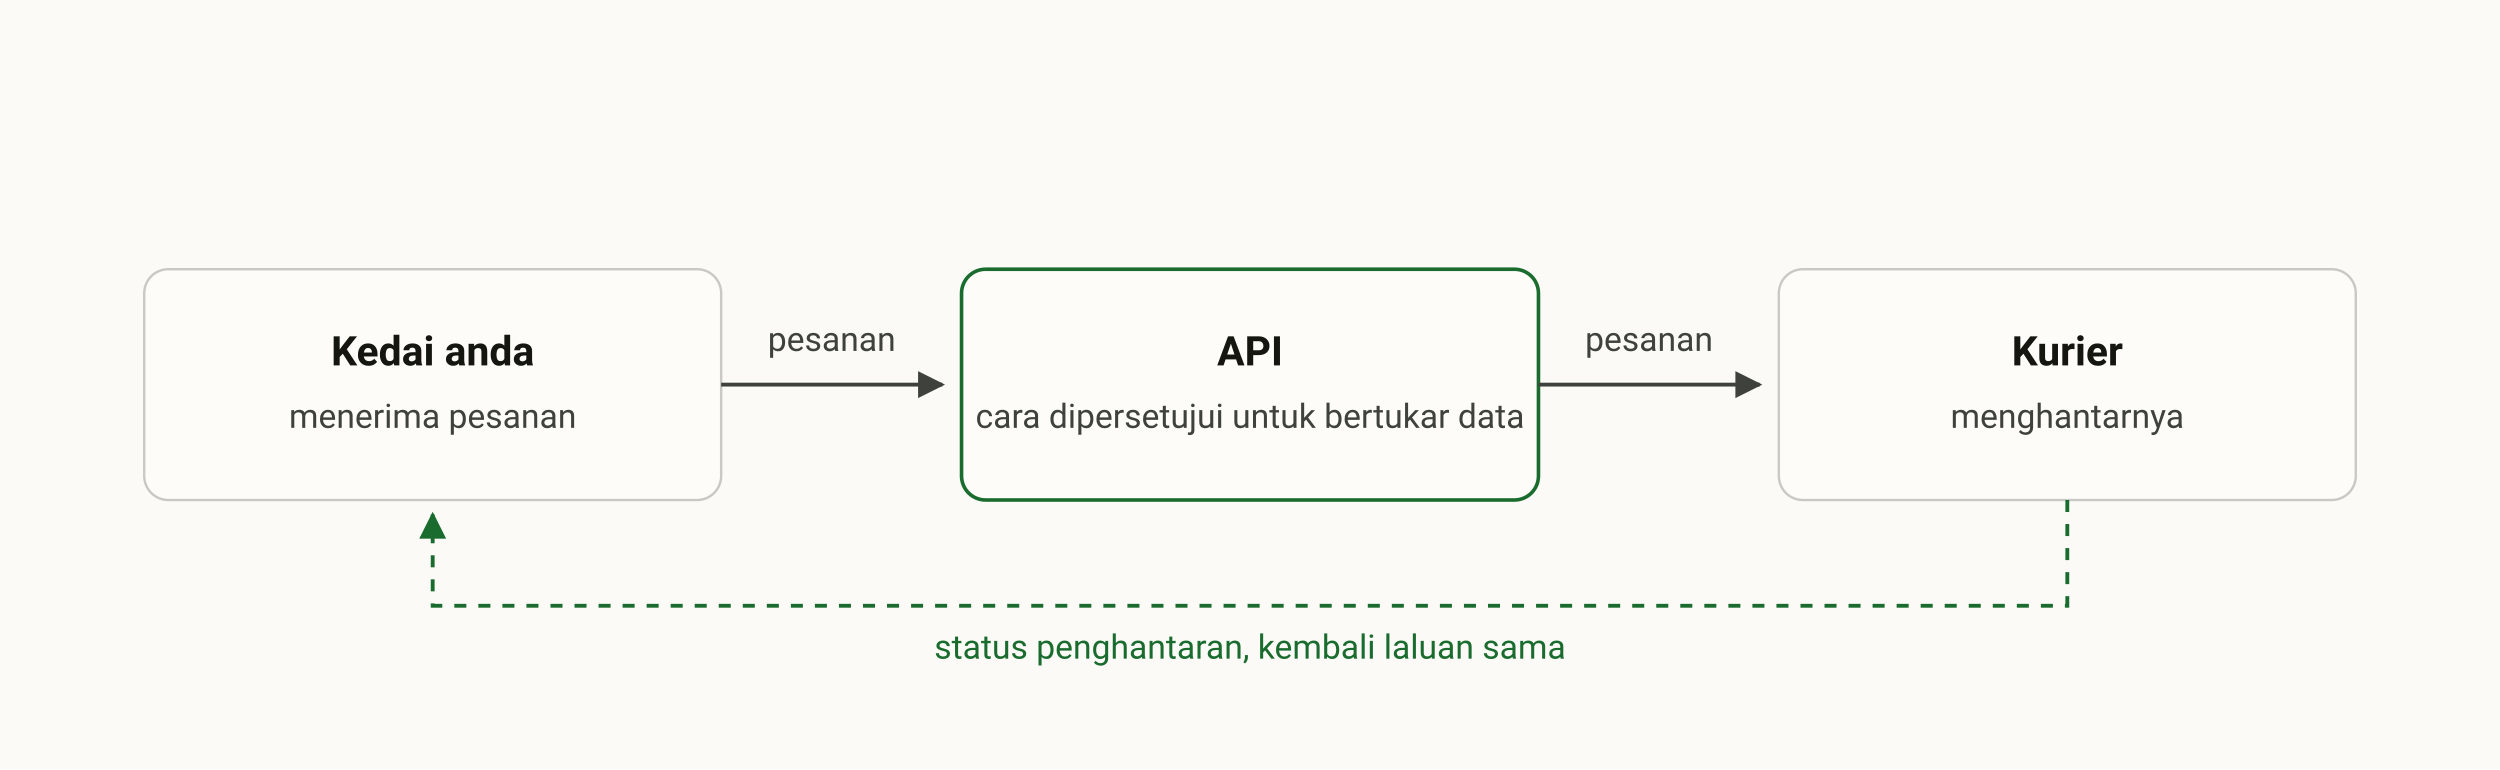
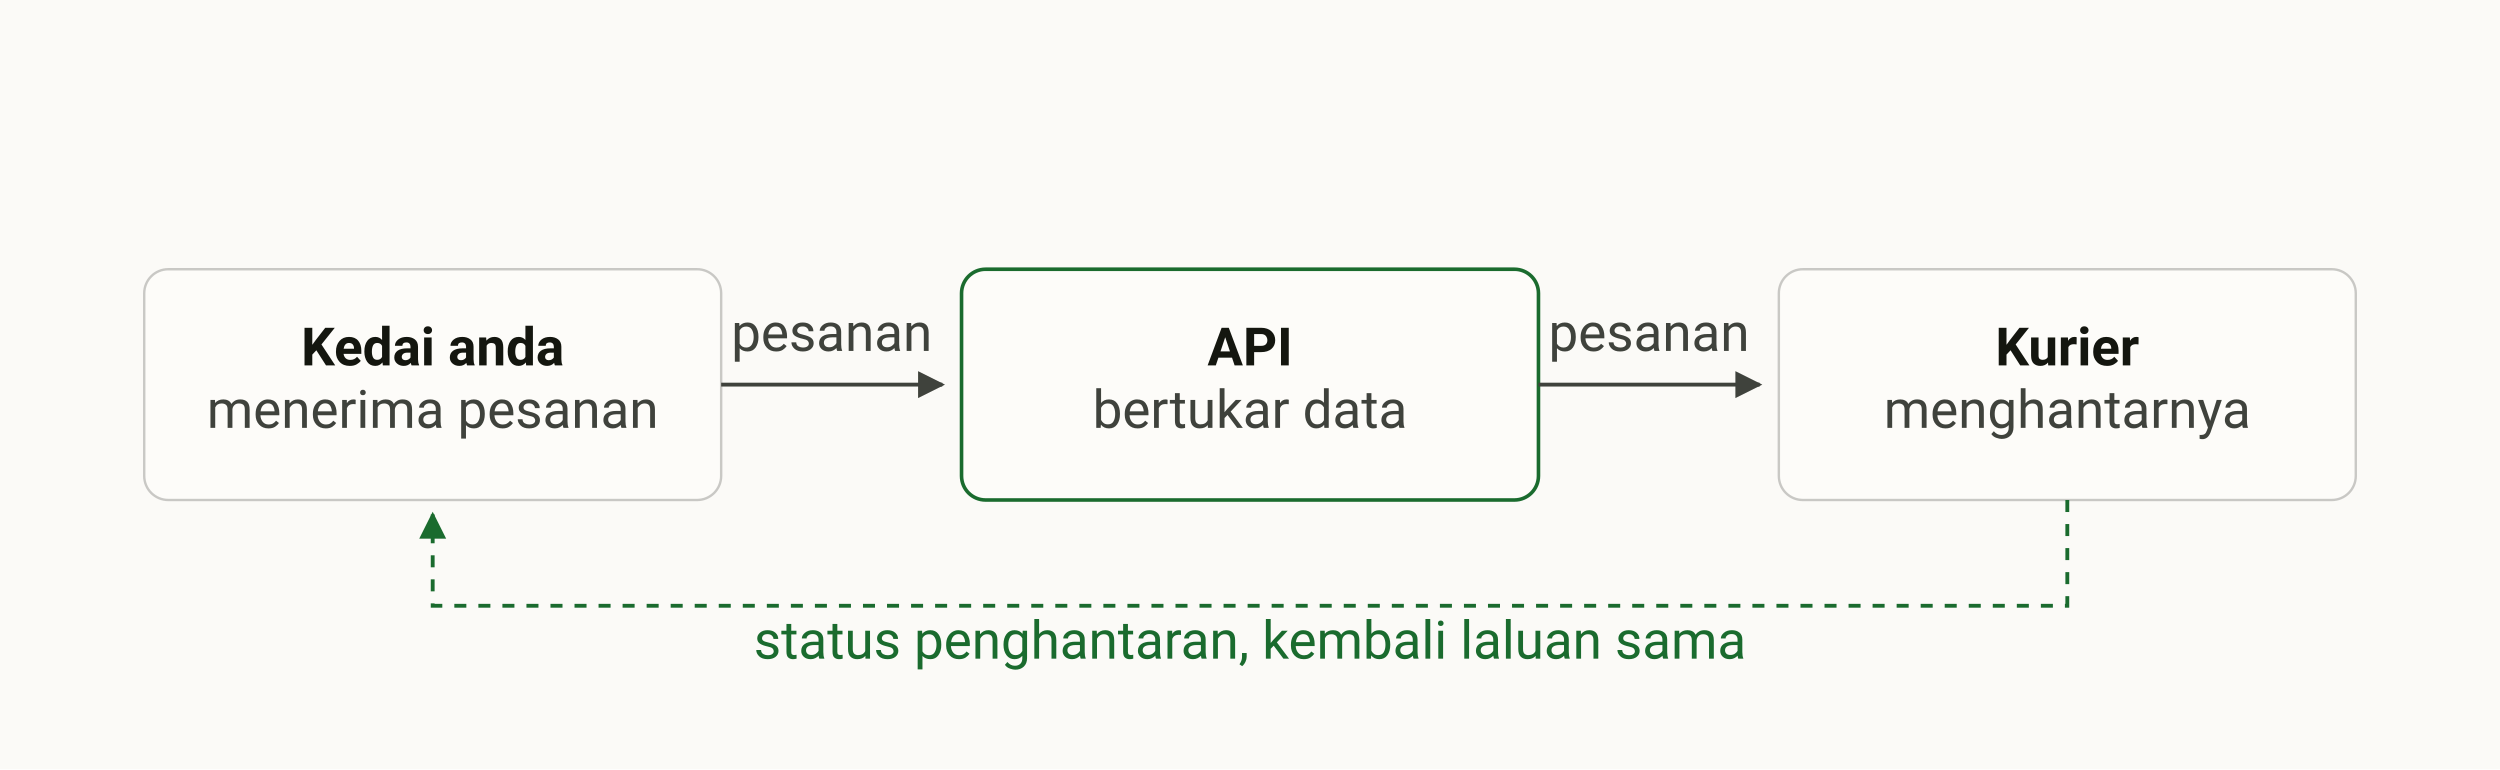
<svg xmlns="http://www.w3.org/2000/svg" width="1040" height="320" viewBox="0 0 1040 320" role="img" aria-labelledby="t d">
  <rect width="1040" height="320" fill="#fbfaf7" />
  <g font-family="ui-sans-serif, system-ui, -apple-system, 'Segoe UI', Roboto, sans-serif">
    <g fill="#fdfcf9" stroke="#14160f" stroke-opacity="0.22">
      <rect x="60" y="112" width="240" height="96" rx="10" />
      <rect x="400" y="112" width="240" height="96" rx="10" stroke="#1a6b2e" stroke-width="1.5" stroke-opacity="1" />
      <rect x="740" y="112" width="240" height="96" rx="10" />
    </g>
-     <g fill="#14160f" font-size="17" font-weight="600">
+     <g fill="#14160f" font-size="22" font-weight="600">
      <text x="180" y="152" text-anchor="middle">Kedai anda</text>
      <text x="520" y="152" text-anchor="middle">API</text>
      <text x="860" y="152" text-anchor="middle">Kurier</text>
    </g>
-     <g fill="#3f423c" font-size="14">
+     <g fill="#3f423c" font-size="22">
      <text x="180" y="178" text-anchor="middle">menerima pesanan</text>
-       <text x="520" y="178" text-anchor="middle">cara dipersetujui untuk bertukar data</text>
+       <text x="520" y="178" text-anchor="middle">bertukar data</text>
      <text x="860" y="178" text-anchor="middle">menghantarnya</text>
    </g>
    <g stroke="#3f423c" stroke-width="1.6" fill="none">
      <path d="M 300 160 L 392 160" marker-end="url(#a)" />
      <path d="M 640 160 L 732 160" marker-end="url(#a)" />
    </g>
-     <g fill="#3f423c" font-size="14">
+     <g fill="#3f423c" font-size="22">
      <text x="346" y="146" text-anchor="middle">pesanan</text>
      <text x="686" y="146" text-anchor="middle">pesanan</text>
    </g>
    <g stroke="#1a6b2e" stroke-width="1.6" fill="none" stroke-dasharray="5 5">
      <path d="M 860 208 L 860 252 L 180 252 L 180 214" marker-end="url(#b)" />
    </g>
-     <g fill="#1a6b2e" font-size="14">
+     <g fill="#1a6b2e" font-size="22">
      <text x="520" y="274" text-anchor="middle">status penghantaran, kembali laluan sama</text>
    </g>
  </g>
  <defs>
    <marker id="a" viewBox="0 0 10 10" refX="9" refY="5" markerWidth="7" markerHeight="7" orient="auto-start-reverse">
      <path d="M 0 0 L 10 5 L 0 10 z" fill="#3f423c" />
    </marker>
    <marker id="b" viewBox="0 0 10 10" refX="9" refY="5" markerWidth="7" markerHeight="7" orient="auto-start-reverse">
      <path d="M 0 0 L 10 5 L 0 10 z" fill="#1a6b2e" />
    </marker>
  </defs>
</svg>
